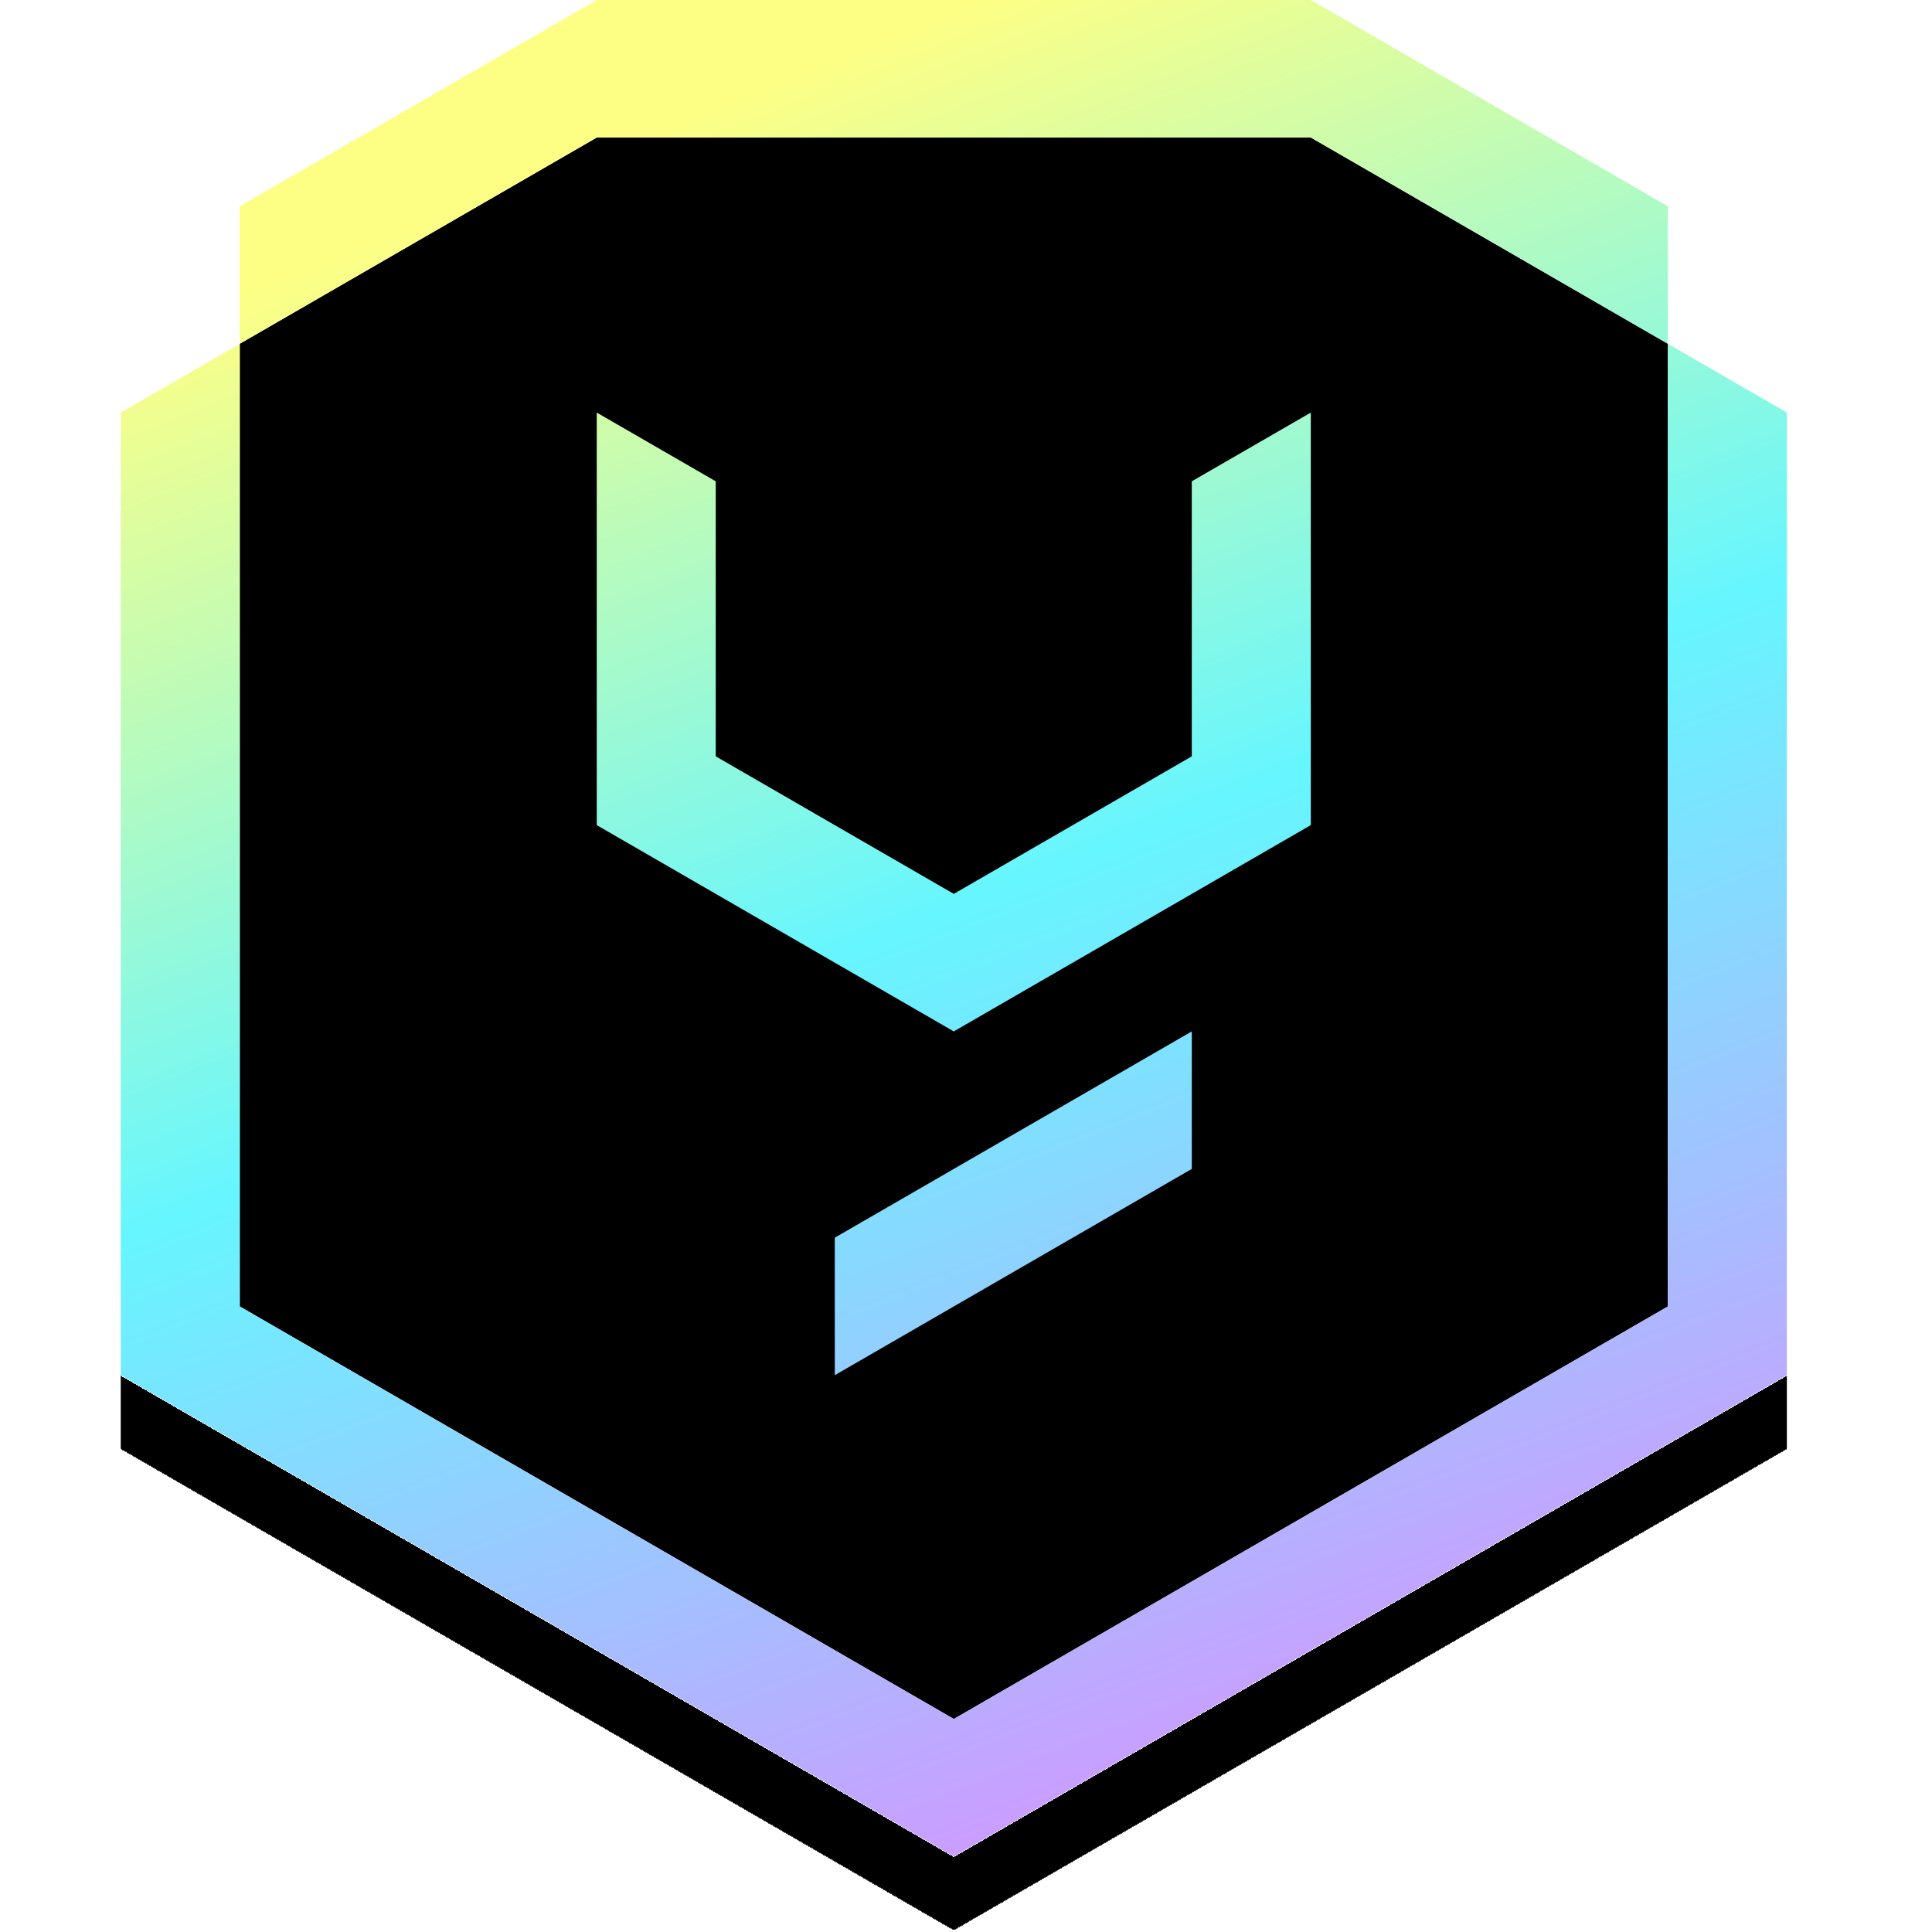
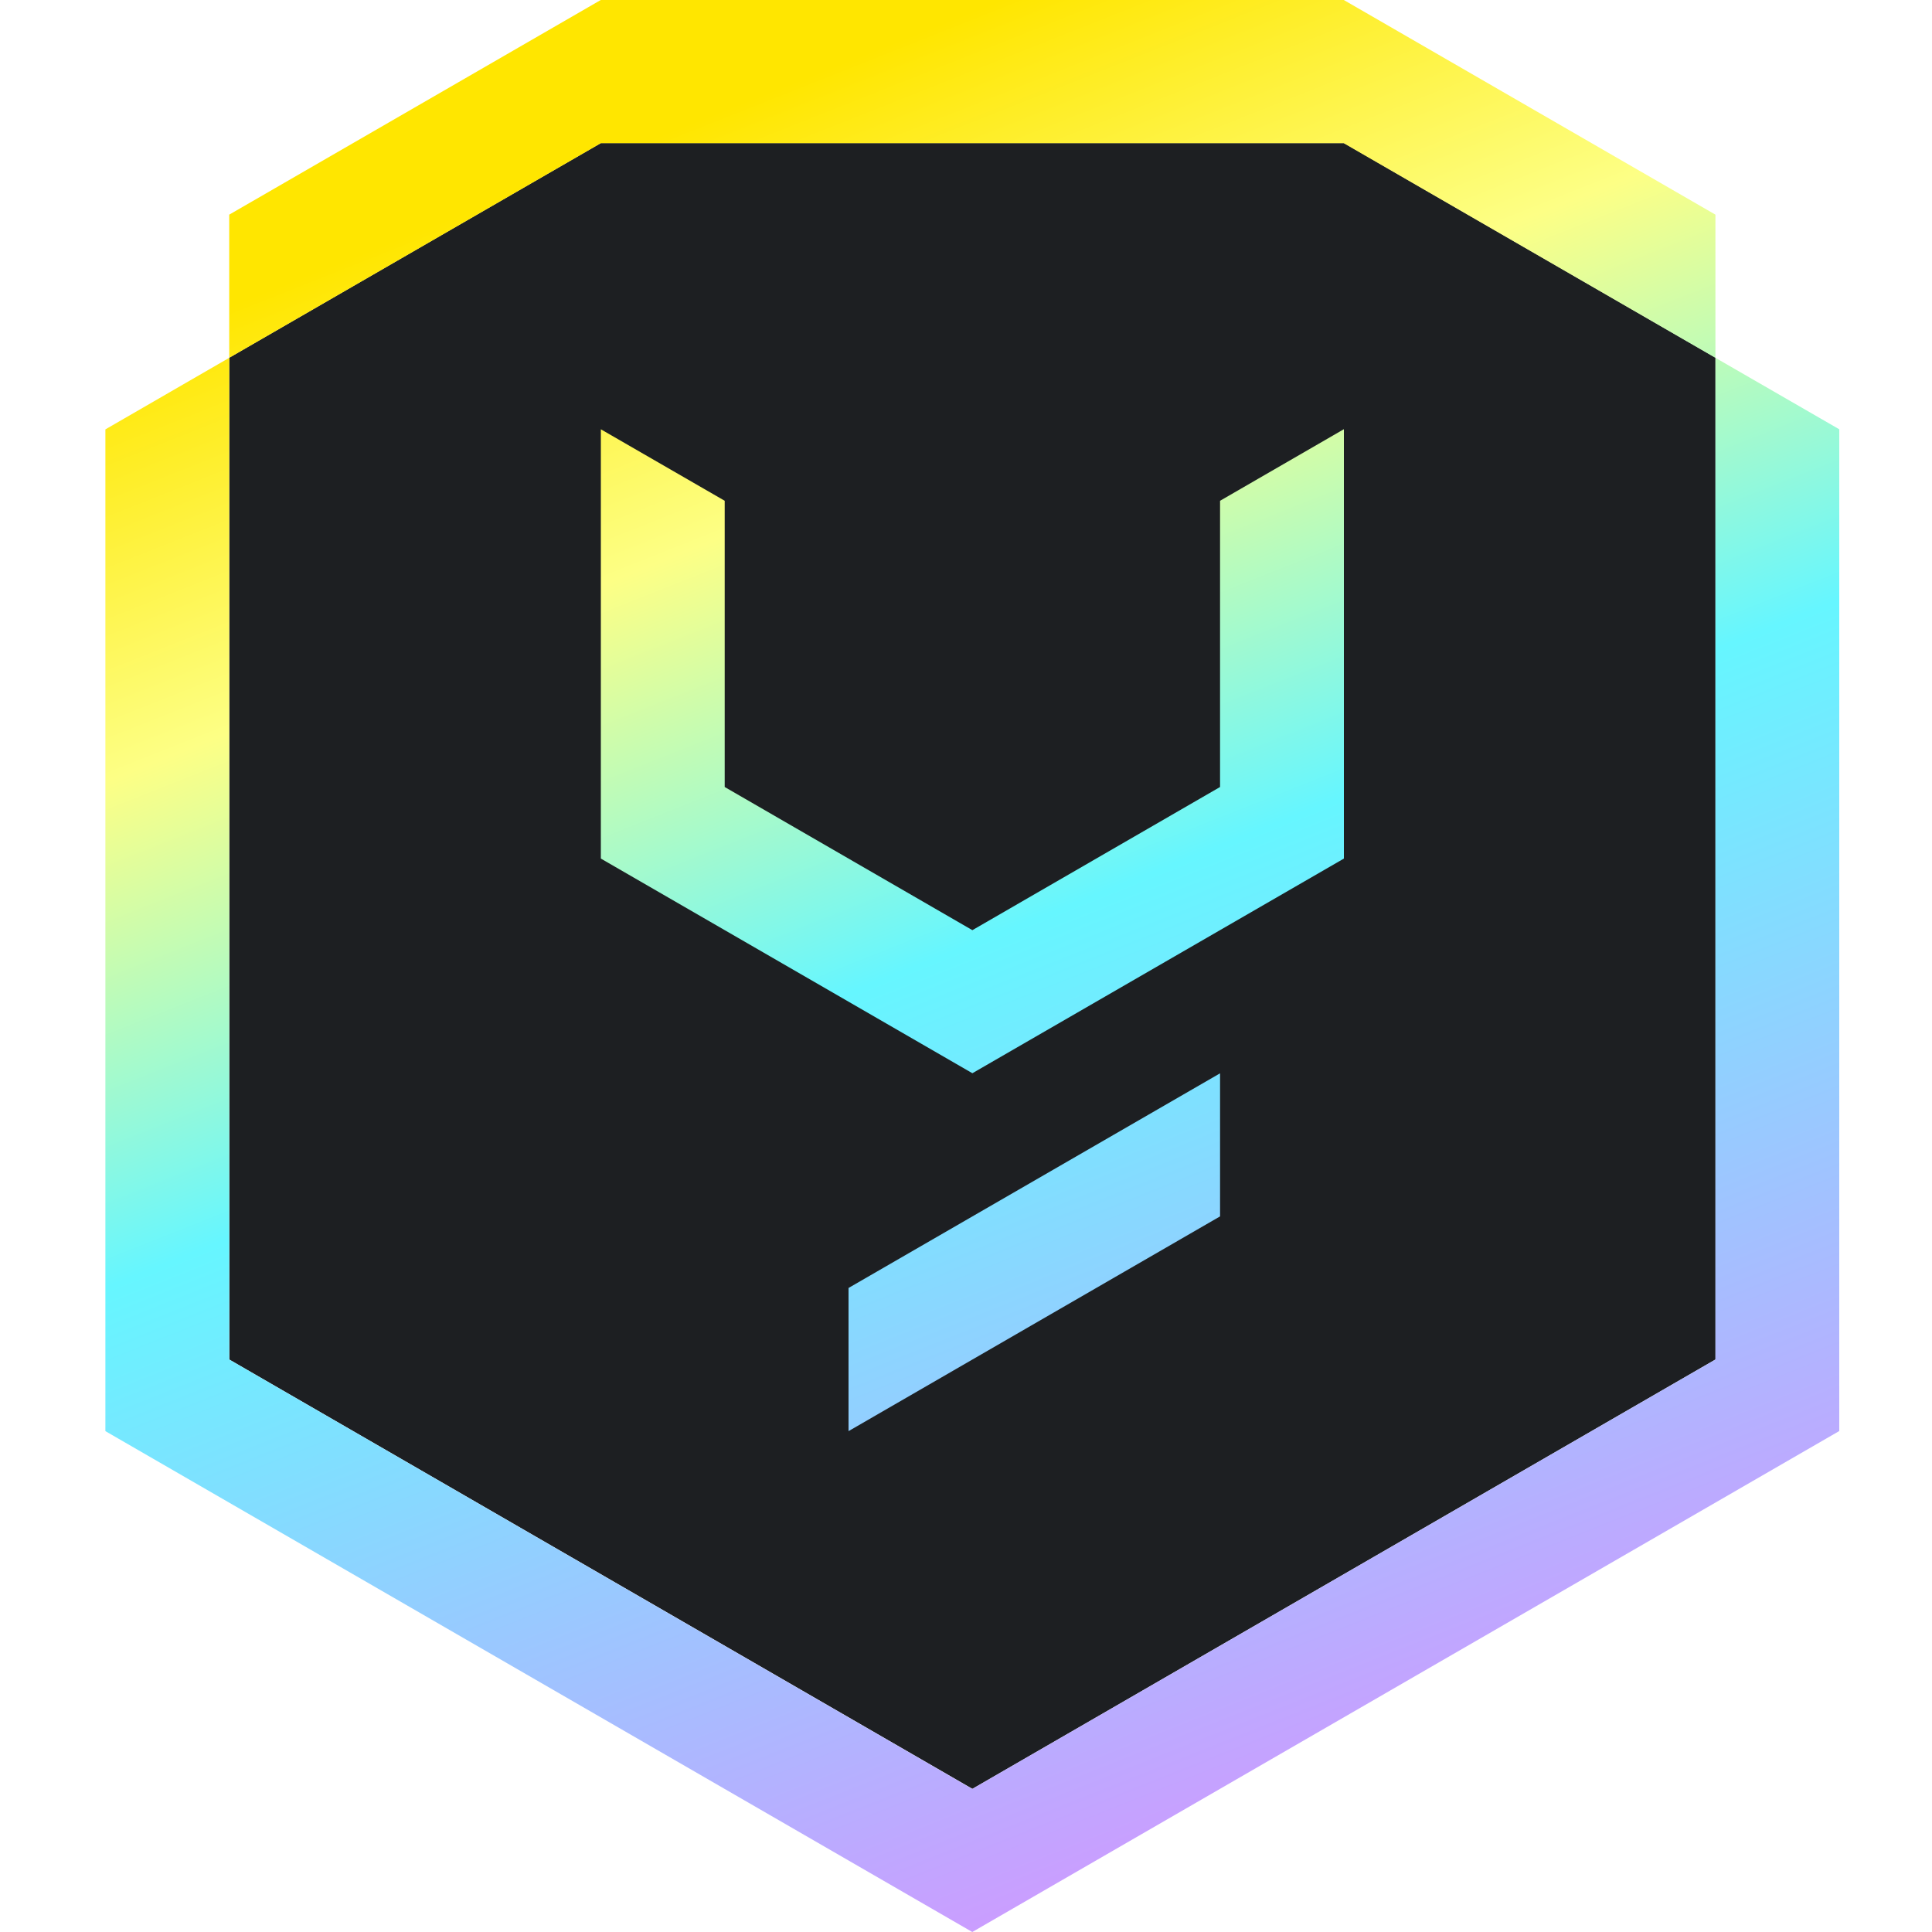
- <svg xmlns="http://www.w3.org/2000/svg" fill="none" viewBox="0 0 64 64">
-   <g filter="url(#yield-guild-games_svg__a)">
-     <path fill="#000" d="M7.942 11.388 19.77 4.555h23.654l11.827 6.833v31.89L31.596 56.943 7.942 43.277z" />
-     <path fill="url(#yield-guild-games_svg__b)" fill-rule="evenodd" d="M7.941 6.833 19.768 0h23.654l11.827 6.833v4.556L43.422 4.556H19.768L7.941 11.389zm51.251 6.834v31.889L31.596 61.5 4 45.556v-31.89l3.942-2.277v31.889l23.654 13.666L55.25 43.278v-31.89zM23.71 15.944l-3.942-2.277v13.666l11.827 6.834 11.827-6.834V13.667l-3.943 2.277v9.111l-7.884 4.556-7.885-4.556zm15.77 18.222v4.556l-11.827 6.833V41z" clip-rule="evenodd" />
-   </g>
+ <svg xmlns="http://www.w3.org/2000/svg" viewBox="0 0 20 20">
+   <path fill="#1d1f22" d="M2.373 3.703 6.22 1.481h7.693l3.846 2.222v10.37l-7.693 4.445-7.692-4.444z" />
+   <path fill="url(#yield-guild-games_svg__a)" fill-rule="evenodd" d="M2.373 2.222 6.219 0h7.692l3.847 2.222v1.482L13.91 1.482H6.22L2.373 3.704v10.37l7.692 4.445 7.693-4.445V3.704l1.282.74v10.37L10.065 20l-8.974-5.185V4.445l1.282-.741zm5.129 2.962-1.282-.74v4.444l3.846 2.222 3.846-2.222V4.443l-1.282.741v2.963l-2.564 1.482-2.564-1.482zm5.128 5.927v1.481l-3.846 2.223v-1.482z" clip-rule="evenodd" />
  <defs>
-     <linearGradient id="yield-guild-games_svg__b" x1="4.843" x2="26.071" y1="10.993" y2="64.504" gradientUnits="userSpaceOnUse">
-       <stop stop-color="#fdff85" />
+     <linearGradient id="yield-guild-games_svg__a" x1="1.365" x2="8.268" y1="3.575" y2="20.977" gradientUnits="userSpaceOnUse">
+       <stop stop-color="#ffe600" />
+       <stop offset=".219" stop-color="#fdff85" />
      <stop offset=".479" stop-color="#66f6ff" />
      <stop offset="1" stop-color="#cd9bff" />
    </linearGradient>
-     <filter id="yield-guild-games_svg__a" width="55.192" height="63.923" x="4" y="0" color-interpolation-filters="sRGB" filterUnits="userSpaceOnUse">
-       <feFlood flood-opacity="0" result="BackgroundImageFix" />
-       <feColorMatrix in="SourceAlpha" result="hardAlpha" values="0 0 0 0 0 0 0 0 0 0 0 0 0 0 0 0 0 0 127 0" />
-       <feOffset dy="2.424" />
-       <feComposite in2="hardAlpha" operator="out" />
-       <feColorMatrix values="0 0 0 0 0 0 0 0 0 0 0 0 0 0 0 0 0 0 1 0" />
-       <feBlend in2="BackgroundImageFix" result="effect1_dropShadow_1041_2808" />
-       <feBlend in="SourceGraphic" in2="effect1_dropShadow_1041_2808" result="shape" />
-     </filter>
  </defs>
</svg>
